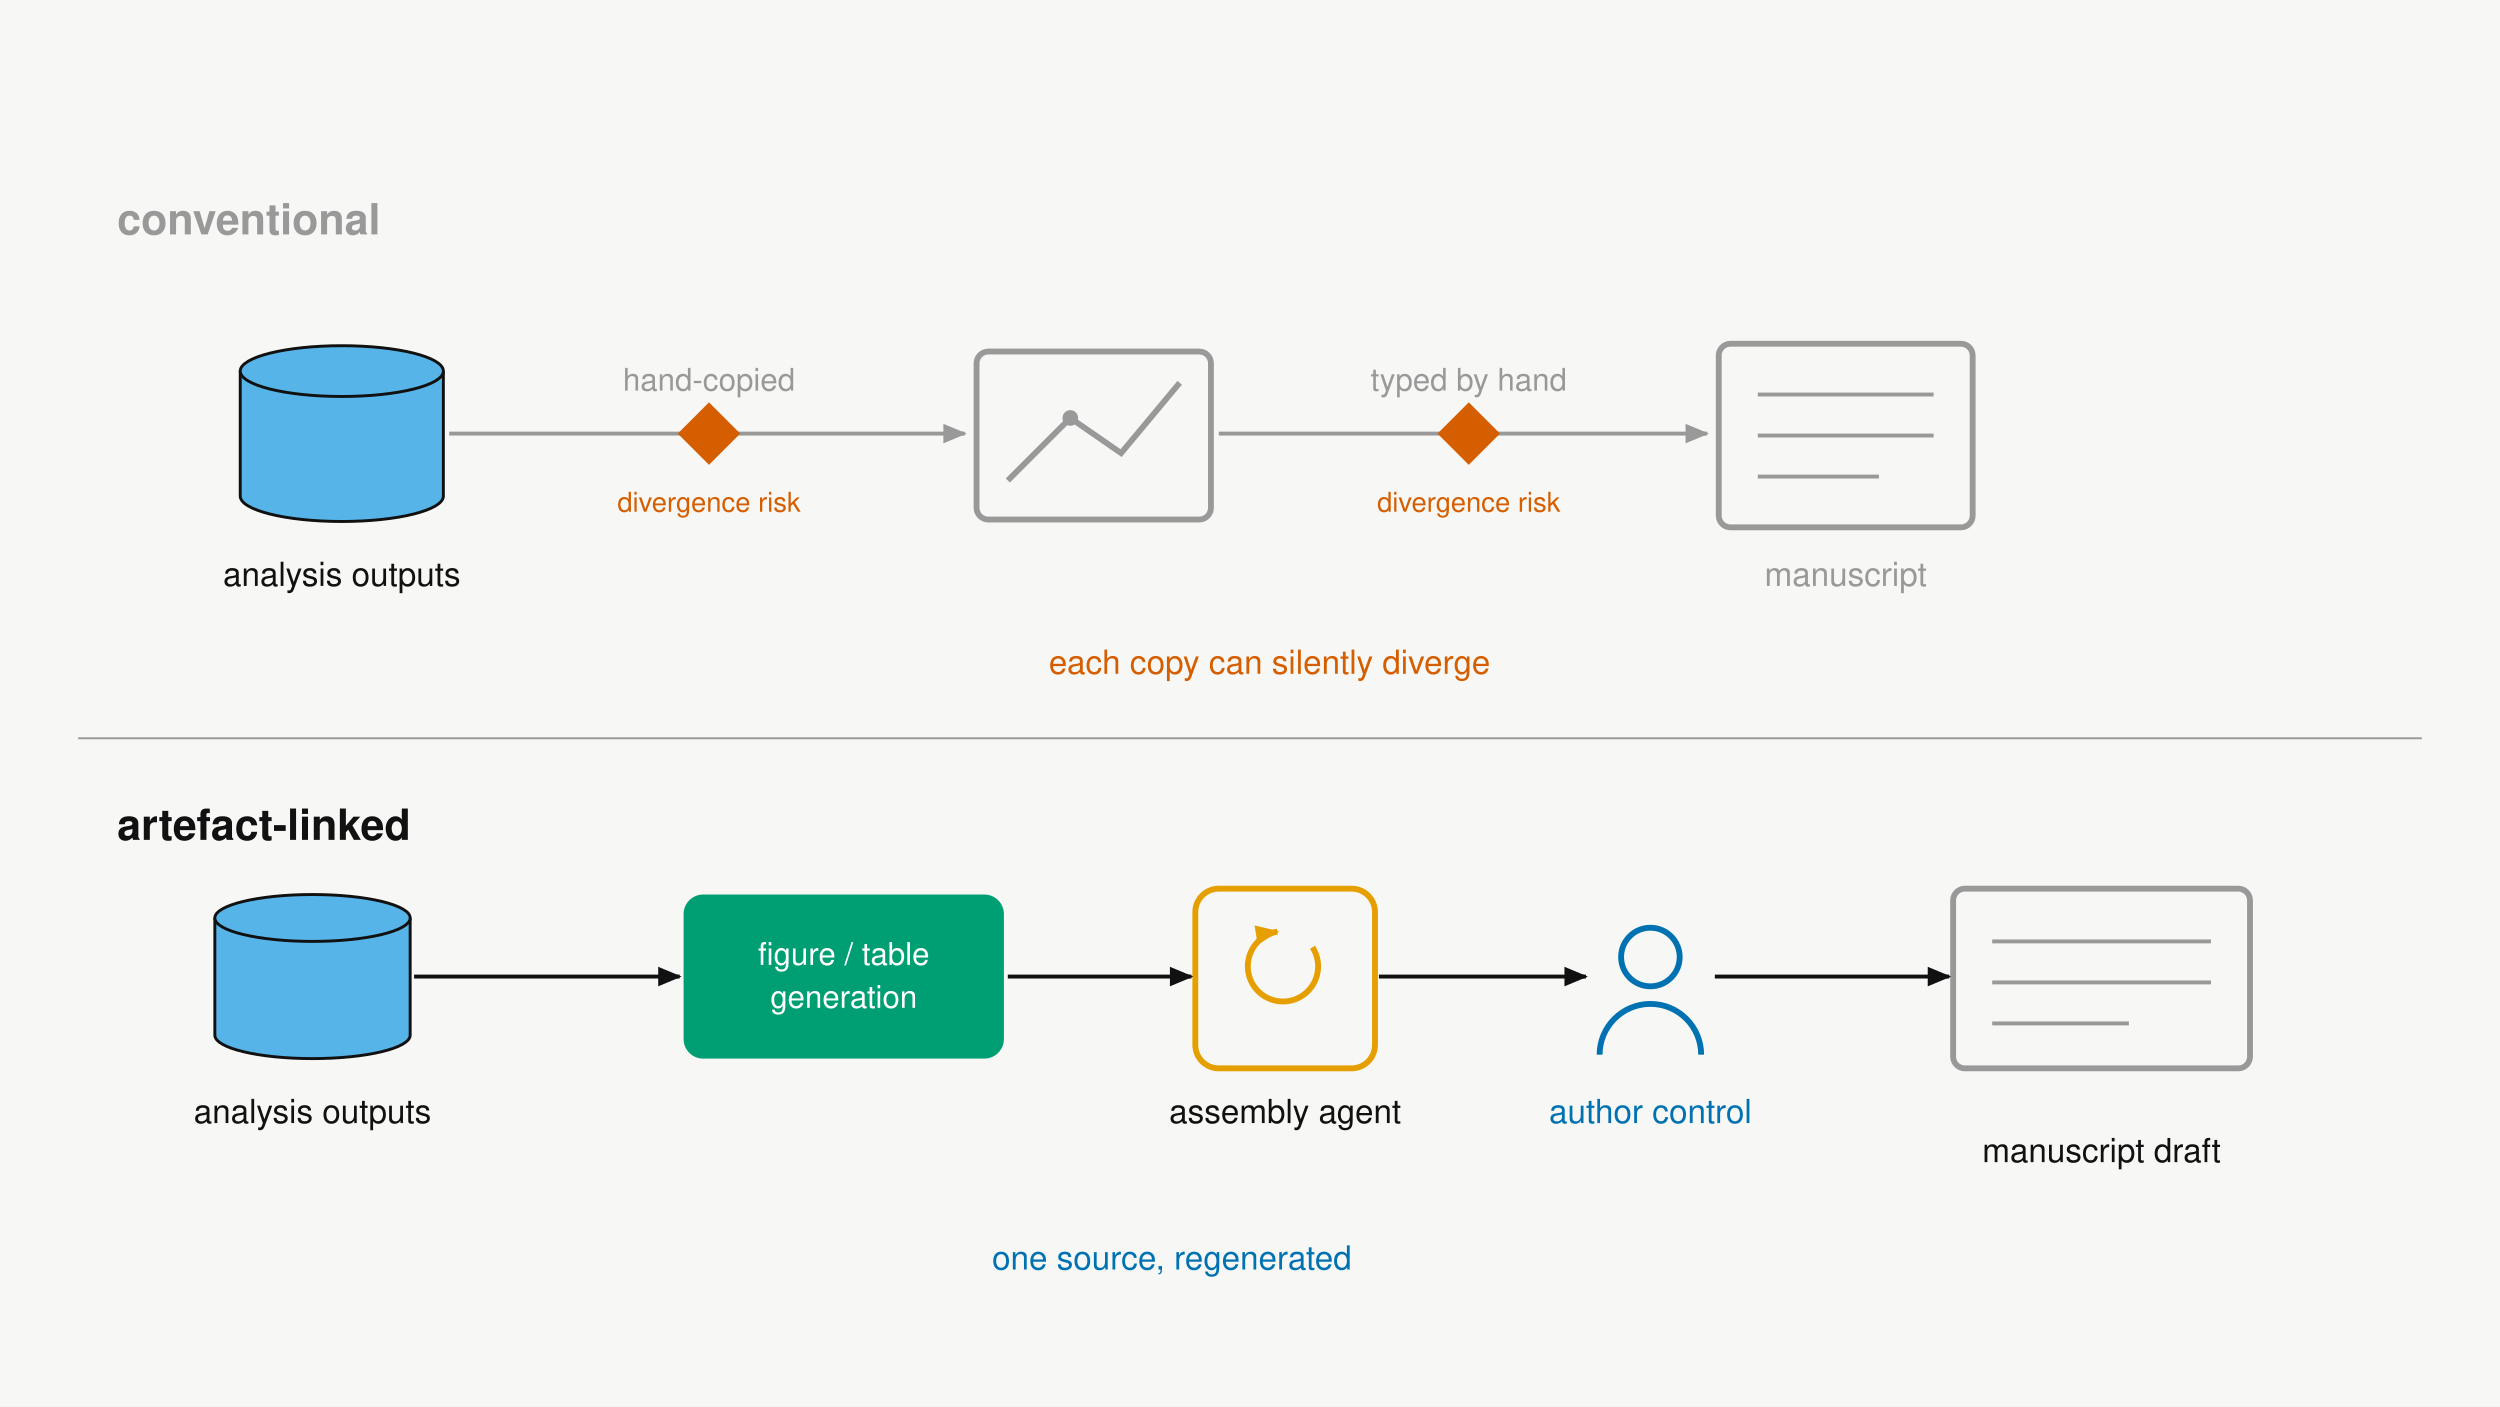
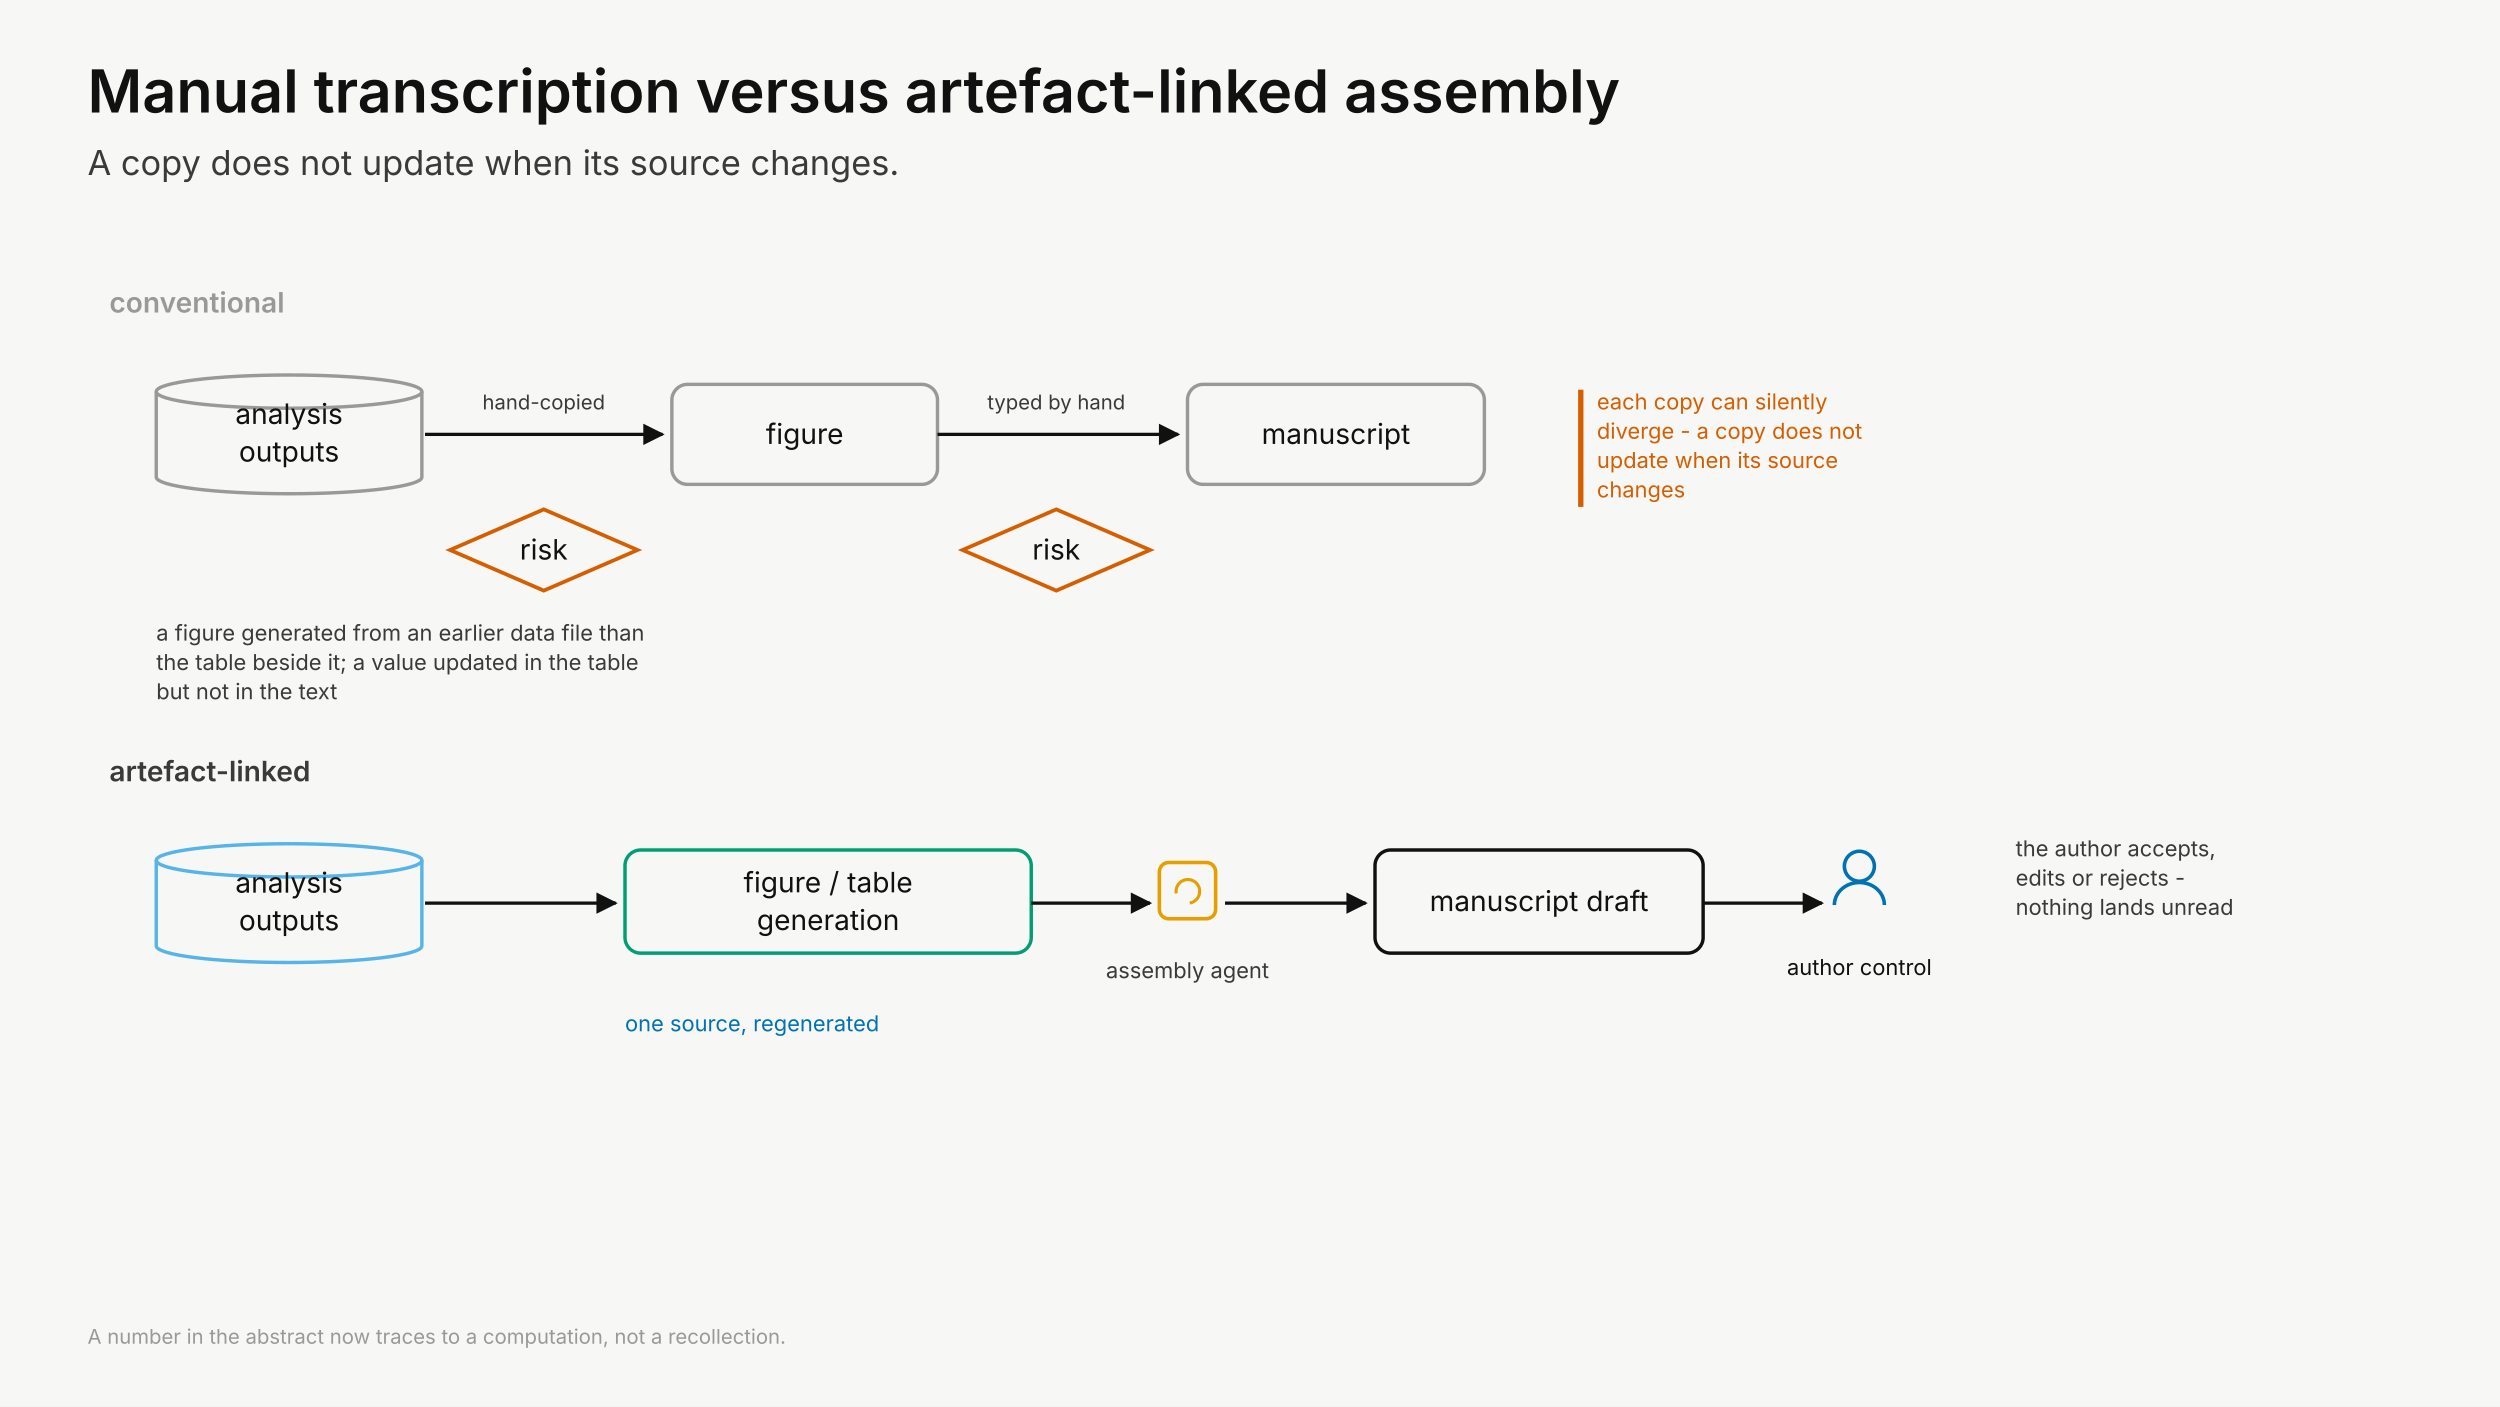
- <svg xmlns="http://www.w3.org/2000/svg" width="1280" height="720" viewBox="0 0 1280 720" font-family="Helvetica, Arial, sans-serif">
+ <svg xmlns="http://www.w3.org/2000/svg" width="1600" height="900" viewBox="0 0 1600 900" role="img">
  <defs>
-     <marker id="ah" markerWidth="12" markerHeight="10" refX="11" refY="5" orient="auto" markerUnits="userSpaceOnUse">
-       <path d="M0,0 L12,5 L0,10 Z" fill="#111111" />
-     </marker>
-     <marker id="ahGrey" markerWidth="12" markerHeight="10" refX="11" refY="5" orient="auto" markerUnits="userSpaceOnUse">
-       <path d="M0,0 L12,5 L0,10 Z" fill="#999999" />
+     <marker id="ah91" viewBox="0 0 10 10" refX="9" refY="5" markerWidth="6.5" markerHeight="6.5" orient="auto-start-reverse">
+       <path d="M0,0 L10,5 L0,10 z" fill="#111111" />
    </marker>
  </defs>
-   <rect width="1280" height="720" fill="#F7F7F5" />
-   <text x="60" y="120" font-size="22" font-weight="bold" fill="#999999">conventional</text>
-   <text x="60" y="430" font-size="22" font-weight="bold" fill="#111111">artefact-linked</text>
-   <line x1="40" y1="378" x2="1240" y2="378" stroke="#999999" stroke-width="1" />
-   <path d="M123,190 v64 a52,13 0 0 0 104,0 v-64" fill="#56B4E9" stroke="#111111" stroke-width="1.5" />
-   <ellipse cx="175" cy="190" rx="52" ry="13" fill="#56B4E9" stroke="#111111" stroke-width="1.5" />
-   <text x="175" y="300" font-size="17" fill="#111111" text-anchor="middle">analysis outputs</text>
-   <rect x="500" y="180" width="120" height="86" rx="6" fill="none" stroke="#999999" stroke-width="3" />
-   <polyline points="516,246 548,214 574,232 604,196" fill="none" stroke="#999999" stroke-width="3" />
-   <circle cx="548" cy="214" r="4" fill="#999999" />
-   <rect x="880" y="176" width="130" height="94" rx="6" fill="none" stroke="#999999" stroke-width="3" />
-   <line x1="900" y1="202" x2="990" y2="202" stroke="#999999" stroke-width="2" />
-   <line x1="900" y1="223" x2="990" y2="223" stroke="#999999" stroke-width="2" />
-   <line x1="900" y1="244" x2="962" y2="244" stroke="#999999" stroke-width="2" />
-   <text x="945" y="300" font-size="17" fill="#999999" text-anchor="middle">manuscript</text>
-   <text x="363" y="200" font-size="16" fill="#999999" text-anchor="middle">hand-copied</text>
-   <line x1="230" y1="222" x2="494" y2="222" stroke="#999999" stroke-width="2" marker-end="url(#ahGrey)" />
-   <polygon points="363,206 379,222 363,238 347,222" fill="#D55E00" />
-   <text x="363" y="262" font-size="14" fill="#D55E00" text-anchor="middle">divergence risk</text>
-   <text x="752" y="200" font-size="16" fill="#999999" text-anchor="middle">typed by hand</text>
-   <line x1="624" y1="222" x2="874" y2="222" stroke="#999999" stroke-width="2" marker-end="url(#ahGrey)" />
-   <polygon points="752,206 768,222 752,238 736,222" fill="#D55E00" />
-   <text x="752" y="262" font-size="14" fill="#D55E00" text-anchor="middle">divergence risk</text>
-   <text x="650" y="345" font-size="17" fill="#D55E00" text-anchor="middle">each copy can silently diverge</text>
-   <path d="M110,470 v60 a50,12 0 0 0 100,0 v-60" fill="#56B4E9" stroke="#111111" stroke-width="1.5" />
-   <ellipse cx="160" cy="470" rx="50" ry="12" fill="#56B4E9" stroke="#111111" stroke-width="1.5" />
-   <text x="160" y="575" font-size="17" fill="#111111" text-anchor="middle">analysis outputs</text>
-   <rect x="350" y="458" width="164" height="84" rx="10" fill="#009E73" />
-   <text x="432" y="494" font-size="16" fill="#FFFFFF" text-anchor="middle">figure / table</text>
-   <text x="432" y="516" font-size="16" fill="#FFFFFF" text-anchor="middle">generation</text>
-   <rect x="612" y="455" width="92" height="92" rx="12" fill="none" stroke="#E69F00" stroke-width="3" />
-   <path d="M672,485 A18,18 0 1 1 654,477" fill="none" stroke="#E69F00" stroke-width="3" marker-end="url(#ahO)" />
-   <text x="658" y="575" font-size="17" fill="#111111" text-anchor="middle">assembly agent</text>
-   <defs>
-     <marker id="ahO" markerWidth="12" markerHeight="10" refX="11" refY="5" orient="auto" markerUnits="userSpaceOnUse">
-       <path d="M0,0 L12,5 L0,10 Z" fill="#E69F00" />
-     </marker>
-   </defs>
-   <circle cx="845" cy="490" r="15" fill="none" stroke="#0072B2" stroke-width="3" />
-   <path d="M819,540 a26,26 0 0 1 52,0" fill="none" stroke="#0072B2" stroke-width="3" />
-   <text x="845" y="575" font-size="17" fill="#0072B2" text-anchor="middle">author control</text>
-   <rect x="1000" y="455" width="152" height="92" rx="6" fill="none" stroke="#999999" stroke-width="3" />
-   <line x1="1020" y1="482" x2="1132" y2="482" stroke="#999999" stroke-width="2" />
-   <line x1="1020" y1="503" x2="1132" y2="503" stroke="#999999" stroke-width="2" />
-   <line x1="1020" y1="524" x2="1090" y2="524" stroke="#999999" stroke-width="2" />
-   <text x="1076" y="595" font-size="17" fill="#111111" text-anchor="middle">manuscript draft</text>
-   <line x1="212" y1="500" x2="348" y2="500" stroke="#111111" stroke-width="2" marker-end="url(#ah)" />
-   <line x1="516" y1="500" x2="610" y2="500" stroke="#111111" stroke-width="2" marker-end="url(#ah)" />
-   <line x1="706" y1="500" x2="812" y2="500" stroke="#111111" stroke-width="2" marker-end="url(#ah)" />
-   <line x1="878" y1="500" x2="998" y2="500" stroke="#111111" stroke-width="2" marker-end="url(#ah)" />
-   <text x="600" y="650" font-size="17" fill="#0072B2" text-anchor="middle">one source, regenerated</text>
+   <rect width="1600" height="900" fill="#F7F7F5" />
+   <text x="56.0" y="72.0" font-family="Inter, 'Helvetica Neue', Helvetica, Arial, sans-serif" font-size="38" fill="#111111" font-weight="600" text-anchor="start">Manual transcription versus artefact-linked assembly</text>
+   <text x="56.0" y="112.0" font-family="Inter, 'Helvetica Neue', Helvetica, Arial, sans-serif" font-size="22" fill="#3A3A3A" font-weight="400" text-anchor="start">A copy does not update when its source changes.</text>
+   <text x="70.0" y="200.0" font-family="Inter, 'Helvetica Neue', Helvetica, Arial, sans-serif" font-size="18" fill="#999999" font-weight="600" text-anchor="start">conventional</text>
+   <path d="M100,250.64 a85.0,10.64 0 0 1 170,0 v54.72 a85.0,10.64 0 0 1 -170,0 z" fill="none" stroke="#999999" stroke-width="2.2" />
+   <path d="M100,250.64 a85.0,10.64 0 0 0 170,0" fill="none" stroke="#999999" stroke-width="2.2" />
+   <text x="185.0" y="271.3" font-family="Inter, 'Helvetica Neue', Helvetica, Arial, sans-serif" font-size="18" fill="#111111" font-weight="400" text-anchor="middle">analysis</text>
+   <text x="185.0" y="295.4" font-family="Inter, 'Helvetica Neue', Helvetica, Arial, sans-serif" font-size="18" fill="#111111" font-weight="400" text-anchor="middle">outputs</text>
+   <rect x="430.0" y="246.0" width="170.0" height="64.0" rx="10" fill="none" stroke="#999999" stroke-width="2.2" />
+   <text x="515.0" y="284.1" font-family="Inter, 'Helvetica Neue', Helvetica, Arial, sans-serif" font-size="18" fill="#111111" font-weight="400" text-anchor="middle">figure</text>
+   <line x1="272.0" y1="278.0" x2="424.0" y2="278.0" stroke="#111111" stroke-width="2.1" marker-end="url(#ah91)" />
+   <text x="348.0" y="262.0" font-family="Inter, 'Helvetica Neue', Helvetica, Arial, sans-serif" font-size="13" fill="#3A3A3A" font-weight="400" text-anchor="middle">hand-copied</text>
+   <rect x="760.0" y="246.0" width="190.0" height="64.0" rx="10" fill="none" stroke="#999999" stroke-width="2.2" />
+   <text x="855.0" y="284.1" font-family="Inter, 'Helvetica Neue', Helvetica, Arial, sans-serif" font-size="18" fill="#111111" font-weight="400" text-anchor="middle">manuscript</text>
+   <line x1="600.0" y1="278.0" x2="754.0" y2="278.0" stroke="#111111" stroke-width="2.1" marker-end="url(#ah91)" />
+   <text x="676.0" y="262.0" font-family="Inter, 'Helvetica Neue', Helvetica, Arial, sans-serif" font-size="13" fill="#3A3A3A" font-weight="400" text-anchor="middle">typed by hand</text>
+   <polygon points="348,326.0 408.0,352 348,378.0 288.0,352" fill="none" stroke="#D55E00" stroke-width="2.4" />
+   <text x="348.0" y="358.1" font-family="Inter, 'Helvetica Neue', Helvetica, Arial, sans-serif" font-size="18" fill="#111111" font-weight="400" text-anchor="middle">risk</text>
+   <polygon points="676,326.0 736.0,352 676,378.0 616.0,352" fill="none" stroke="#D55E00" stroke-width="2.4" />
+   <text x="676.0" y="358.1" font-family="Inter, 'Helvetica Neue', Helvetica, Arial, sans-serif" font-size="18" fill="#111111" font-weight="400" text-anchor="middle">risk</text>
+   <rect x="1010.0" y="249.4" width="3.4" height="75.0" fill="#D55E00" />
+   <text x="1022.0" y="262.0" font-family="Inter, 'Helvetica Neue', Helvetica, Arial, sans-serif" font-size="14" fill="#D55E00" font-weight="400" text-anchor="start">each copy can silently</text>
+   <text x="1022.0" y="280.8" font-family="Inter, 'Helvetica Neue', Helvetica, Arial, sans-serif" font-size="14" fill="#D55E00" font-weight="400" text-anchor="start">diverge - a copy does not</text>
+   <text x="1022.0" y="299.5" font-family="Inter, 'Helvetica Neue', Helvetica, Arial, sans-serif" font-size="14" fill="#D55E00" font-weight="400" text-anchor="start">update when its source</text>
+   <text x="1022.0" y="318.3" font-family="Inter, 'Helvetica Neue', Helvetica, Arial, sans-serif" font-size="14" fill="#D55E00" font-weight="400" text-anchor="start">changes</text>
+   <text x="100.0" y="410.0" font-family="Inter, 'Helvetica Neue', Helvetica, Arial, sans-serif" font-size="14" fill="#3A3A3A" font-weight="400" text-anchor="start">a figure generated from an earlier data file than</text>
+   <text x="100.0" y="428.8" font-family="Inter, 'Helvetica Neue', Helvetica, Arial, sans-serif" font-size="14" fill="#3A3A3A" font-weight="400" text-anchor="start">the table beside it; a value updated in the table</text>
+   <text x="100.0" y="447.5" font-family="Inter, 'Helvetica Neue', Helvetica, Arial, sans-serif" font-size="14" fill="#3A3A3A" font-weight="400" text-anchor="start">but not in the text</text>
+   <text x="70.0" y="500.0" font-family="Inter, 'Helvetica Neue', Helvetica, Arial, sans-serif" font-size="18" fill="#3A3A3A" font-weight="600" text-anchor="start">artefact-linked</text>
+   <path d="M100,550.64 a85.0,10.64 0 0 1 170,0 v54.72 a85.0,10.64 0 0 1 -170,0 z" fill="none" stroke="#56B4E9" stroke-width="2.2" />
+   <path d="M100,550.64 a85.0,10.64 0 0 0 170,0" fill="none" stroke="#56B4E9" stroke-width="2.2" />
+   <text x="185.0" y="571.3" font-family="Inter, 'Helvetica Neue', Helvetica, Arial, sans-serif" font-size="18" fill="#111111" font-weight="400" text-anchor="middle">analysis</text>
+   <text x="185.0" y="595.4" font-family="Inter, 'Helvetica Neue', Helvetica, Arial, sans-serif" font-size="18" fill="#111111" font-weight="400" text-anchor="middle">outputs</text>
+   <rect x="400.0" y="544.0" width="260.0" height="66.0" rx="10" fill="none" stroke="#009E73" stroke-width="2.2" />
+   <text x="530.0" y="571.1" font-family="Inter, 'Helvetica Neue', Helvetica, Arial, sans-serif" font-size="18" fill="#111111" font-weight="400" text-anchor="middle">figure / table</text>
+   <text x="530.0" y="595.2" font-family="Inter, 'Helvetica Neue', Helvetica, Arial, sans-serif" font-size="18" fill="#111111" font-weight="400" text-anchor="middle">generation</text>
+   <line x1="272.0" y1="578.0" x2="394.0" y2="578.0" stroke="#111111" stroke-width="2.1" marker-end="url(#ah91)" />
+   <rect x="742.0" y="552.0" width="36.0" height="36.0" rx="6" fill="none" stroke="#E69F00" stroke-width="2.3" />
+   <path d="M752.8,571.8 a7.56,7.56 0 1 1 8.64,6.12" fill="none" stroke="#E69F00" stroke-width="2" />
+   <text x="760.0" y="626.0" font-family="Inter, 'Helvetica Neue', Helvetica, Arial, sans-serif" font-size="14" fill="#3A3A3A" font-weight="400" text-anchor="middle">assembly agent</text>
+   <line x1="660.0" y1="578.0" x2="736.0" y2="578.0" stroke="#111111" stroke-width="2.1" marker-end="url(#ah91)" />
+   <rect x="880.0" y="544.0" width="210.0" height="66.0" rx="10" fill="none" stroke="#111111" stroke-width="2.2" />
+   <text x="985.0" y="583.1" font-family="Inter, 'Helvetica Neue', Helvetica, Arial, sans-serif" font-size="18" fill="#111111" font-weight="400" text-anchor="middle">manuscript draft</text>
+   <line x1="784.0" y1="578.0" x2="874.0" y2="578.0" stroke="#111111" stroke-width="2.1" marker-end="url(#ah91)" />
+   <circle cx="1190" cy="554.4" r="9.6" fill="none" stroke="#0072B2" stroke-width="2.3" />
+   <path d="M1174,579.2 a16,14.4 0 0 1 32,0" fill="none" stroke="#0072B2" stroke-width="2.3" />
+   <text x="1190.0" y="624.0" font-family="Inter, 'Helvetica Neue', Helvetica, Arial, sans-serif" font-size="14" fill="#111111" font-weight="400" text-anchor="middle">author control</text>
+   <line x1="1090.0" y1="578.0" x2="1166.0" y2="578.0" stroke="#111111" stroke-width="2.1" marker-end="url(#ah91)" />
+   <text x="1290.0" y="548.0" font-family="Inter, 'Helvetica Neue', Helvetica, Arial, sans-serif" font-size="14" fill="#3A3A3A" font-weight="400" text-anchor="start">the author accepts,</text>
+   <text x="1290.0" y="566.8" font-family="Inter, 'Helvetica Neue', Helvetica, Arial, sans-serif" font-size="14" fill="#3A3A3A" font-weight="400" text-anchor="start">edits or rejects -</text>
+   <text x="1290.0" y="585.5" font-family="Inter, 'Helvetica Neue', Helvetica, Arial, sans-serif" font-size="14" fill="#3A3A3A" font-weight="400" text-anchor="start">nothing lands unread</text>
+   <text x="400.0" y="660.0" font-family="Inter, 'Helvetica Neue', Helvetica, Arial, sans-serif" font-size="14" fill="#0072B2" font-weight="400" text-anchor="start">one source, regenerated</text>
+   <text x="56.0" y="860.0" font-family="Inter, 'Helvetica Neue', Helvetica, Arial, sans-serif" font-size="13" fill="#999999" font-weight="400" text-anchor="start">A number in the abstract now traces to a computation, not a recollection.</text>
</svg>
